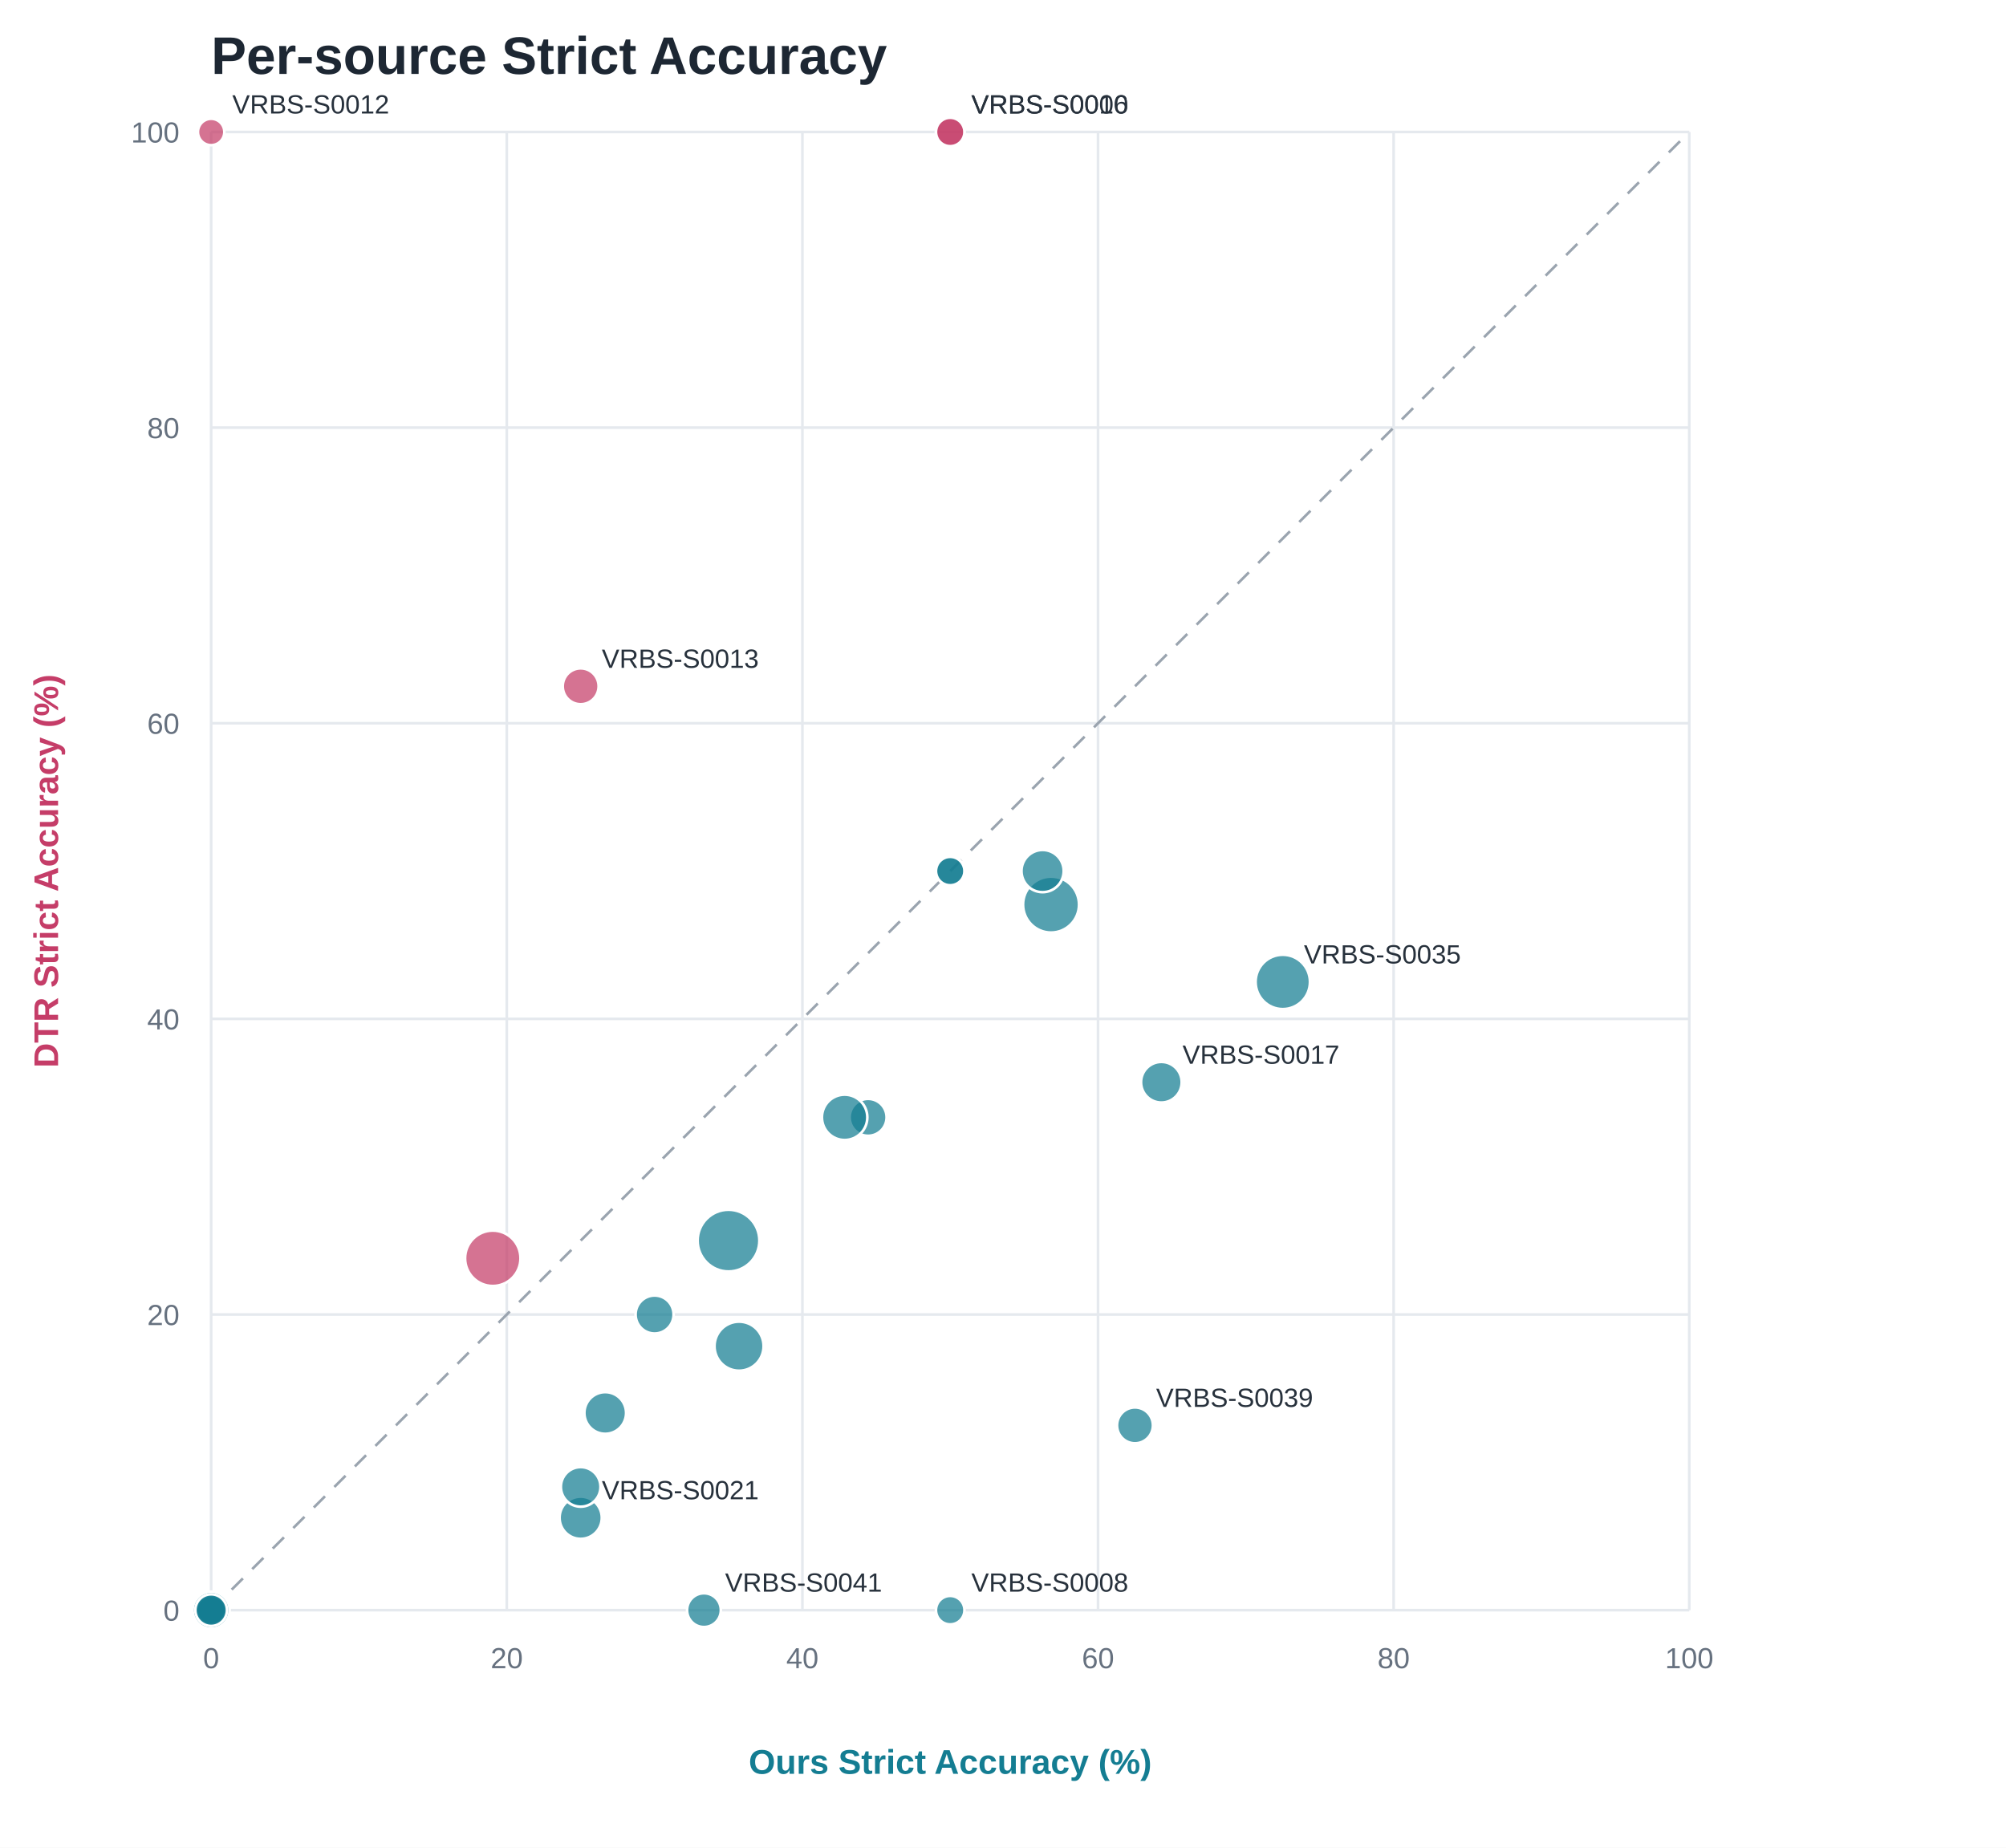
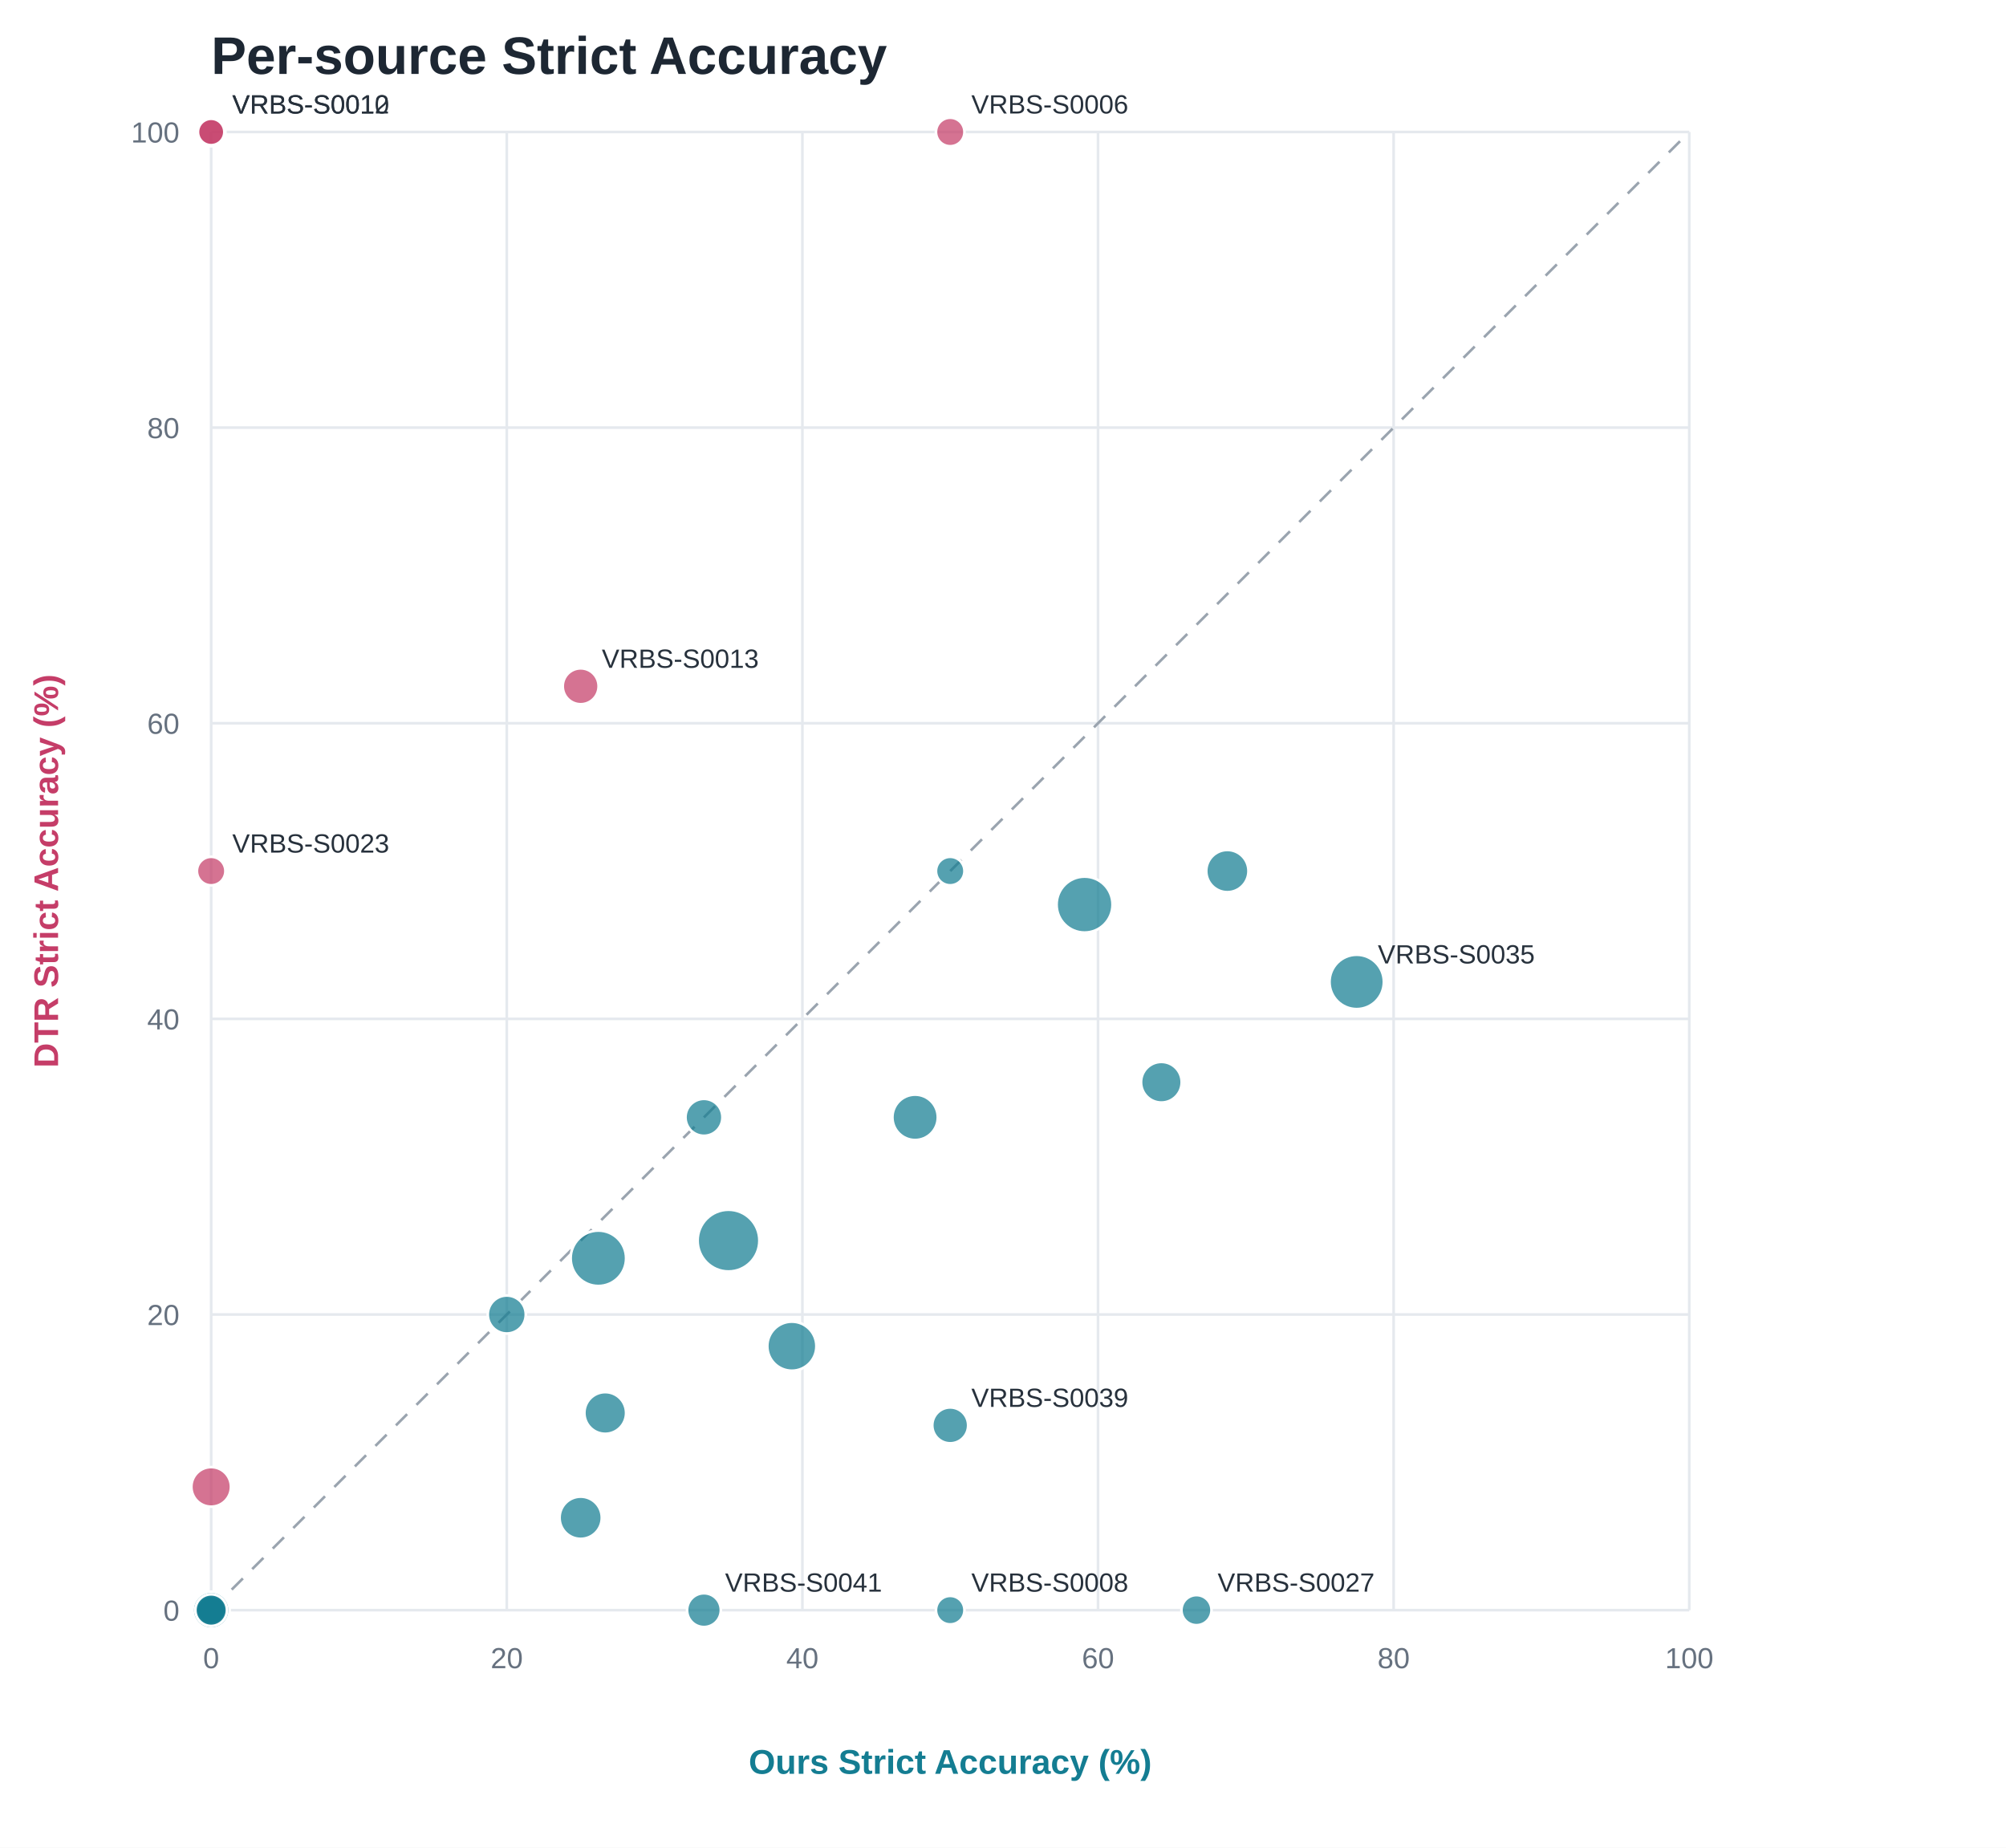
<svg xmlns="http://www.w3.org/2000/svg" width="760" height="700" viewBox="0 0 760 700">
  <rect width="100%" height="100%" fill="#ffffff" />
  <text x="80" y="28" font-family="Arial" font-size="20" font-weight="700" fill="#1d2733">Per-source Strict Accuracy</text>
  <line x1="80.0" y1="50" x2="80.0" y2="610" stroke="#e5e9ee" />
  <line x1="80" y1="610.0" x2="640" y2="610.0" stroke="#e5e9ee" />
  <text x="80.0" y="632" text-anchor="middle" font-family="Arial" font-size="11" fill="#66717f">0</text>
  <text x="68" y="614.0" text-anchor="end" font-family="Arial" font-size="11" fill="#66717f">0</text>
  <line x1="192.0" y1="50" x2="192.0" y2="610" stroke="#e5e9ee" />
  <line x1="80" y1="498.0" x2="640" y2="498.0" stroke="#e5e9ee" />
  <text x="192.0" y="632" text-anchor="middle" font-family="Arial" font-size="11" fill="#66717f">20</text>
  <text x="68" y="502.0" text-anchor="end" font-family="Arial" font-size="11" fill="#66717f">20</text>
  <line x1="304.0" y1="50" x2="304.0" y2="610" stroke="#e5e9ee" />
  <line x1="80" y1="386.0" x2="640" y2="386.0" stroke="#e5e9ee" />
  <text x="304.0" y="632" text-anchor="middle" font-family="Arial" font-size="11" fill="#66717f">40</text>
  <text x="68" y="390.0" text-anchor="end" font-family="Arial" font-size="11" fill="#66717f">40</text>
  <line x1="416.0" y1="50" x2="416.0" y2="610" stroke="#e5e9ee" />
  <line x1="80" y1="274.0" x2="640" y2="274.0" stroke="#e5e9ee" />
  <text x="416.0" y="632" text-anchor="middle" font-family="Arial" font-size="11" fill="#66717f">60</text>
  <text x="68" y="278.0" text-anchor="end" font-family="Arial" font-size="11" fill="#66717f">60</text>
  <line x1="528.0" y1="50" x2="528.0" y2="610" stroke="#e5e9ee" />
  <line x1="80" y1="162.0" x2="640" y2="162.0" stroke="#e5e9ee" />
  <text x="528.0" y="632" text-anchor="middle" font-family="Arial" font-size="11" fill="#66717f">80</text>
  <text x="68" y="166.0" text-anchor="end" font-family="Arial" font-size="11" fill="#66717f">80</text>
  <line x1="640.0" y1="50" x2="640.0" y2="610" stroke="#e5e9ee" />
  <line x1="80" y1="50.0" x2="640" y2="50.0" stroke="#e5e9ee" />
  <text x="640.0" y="632" text-anchor="middle" font-family="Arial" font-size="11" fill="#66717f">100</text>
  <text x="68" y="54.0" text-anchor="end" font-family="Arial" font-size="11" fill="#66717f">100</text>
  <line x1="80" y1="610" x2="640" y2="50" stroke="#9aa4af" stroke-dasharray="6 5" />
-   <circle cx="248.0" cy="498.0" r="7.2" fill="#147d92" fill-opacity="0.72" stroke="#ffffff" />
+   <circle cx="192.0" cy="498.0" r="7.2" fill="#147d92" fill-opacity="0.72" stroke="#ffffff" />
  <circle cx="80.0" cy="610.0" r="5.4" fill="#147d92" fill-opacity="0.72" stroke="#ffffff" />
  <circle cx="360.0" cy="50.0" r="5.4" fill="#c53d68" fill-opacity="0.72" stroke="#ffffff" />
  <text x="368.0" y="43.0" font-family="Arial" font-size="10" fill="#27313c">VRBS-S0006</text>
  <circle cx="360.0" cy="610.0" r="5.4" fill="#147d92" fill-opacity="0.72" stroke="#ffffff" />
  <text x="368.0" y="603.0" font-family="Arial" font-size="10" fill="#27313c">VRBS-S0008</text>
-   <circle cx="398.2" cy="342.7" r="10.6" fill="#147d92" fill-opacity="0.72" stroke="#ffffff" />
-   <circle cx="360.0" cy="50.0" r="5.4" fill="#c53d68" fill-opacity="0.72" stroke="#ffffff" />
-   <text x="368.0" y="43.0" font-family="Arial" font-size="10" fill="#27313c">VRBS-S0010</text>
+   <circle cx="410.9" cy="342.7" r="10.6" fill="#147d92" fill-opacity="0.72" stroke="#ffffff" />
+   <circle cx="80.0" cy="50.0" r="5.4" fill="#c53d68" fill-opacity="0.72" stroke="#ffffff" />
+   <text x="88.0" y="43.0" font-family="Arial" font-size="10" fill="#27313c">VRBS-S0010</text>
  <circle cx="80.0" cy="50.0" r="5.0" fill="#c53d68" fill-opacity="0.72" stroke="#ffffff" />
  <text x="88.0" y="43.0" font-family="Arial" font-size="10" fill="#27313c">VRBS-S0012</text>
  <circle cx="220.0" cy="260.0" r="6.8" fill="#c53d68" fill-opacity="0.72" stroke="#ffffff" />
  <text x="228.0" y="253.0" font-family="Arial" font-size="10" fill="#27313c">VRBS-S0013</text>
-   <circle cx="186.7" cy="476.7" r="10.5" fill="#c53d68" fill-opacity="0.72" stroke="#ffffff" />
+   <circle cx="226.7" cy="476.7" r="10.5" fill="#147d92" fill-opacity="0.72" stroke="#ffffff" />
  <circle cx="276.0" cy="470.0" r="11.7" fill="#147d92" fill-opacity="0.72" stroke="#ffffff" />
  <circle cx="440.0" cy="410.0" r="7.7" fill="#147d92" fill-opacity="0.72" stroke="#ffffff" />
-   <text x="448.0" y="403.0" font-family="Arial" font-size="10" fill="#27313c">VRBS-S0017</text>
-   <circle cx="395.0" cy="330.0" r="8.0" fill="#147d92" fill-opacity="0.72" stroke="#ffffff" />
-   <circle cx="280.0" cy="510.0" r="9.3" fill="#147d92" fill-opacity="0.72" stroke="#ffffff" />
+   <circle cx="465.0" cy="330.0" r="8.0" fill="#147d92" fill-opacity="0.72" stroke="#ffffff" />
+   <circle cx="300.0" cy="510.0" r="9.3" fill="#147d92" fill-opacity="0.72" stroke="#ffffff" />
  <circle cx="220.0" cy="575.0" r="8.0" fill="#147d92" fill-opacity="0.72" stroke="#ffffff" />
-   <text x="228.0" y="568.0" font-family="Arial" font-size="10" fill="#27313c">VRBS-S0021</text>
  <circle cx="80.0" cy="610.0" r="5.4" fill="#147d92" fill-opacity="0.72" stroke="#ffffff" />
-   <circle cx="360.0" cy="330.0" r="5.4" fill="#147d92" fill-opacity="0.72" stroke="#ffffff" />
+   <circle cx="80.0" cy="330.0" r="5.4" fill="#c53d68" fill-opacity="0.72" stroke="#ffffff" />
+   <text x="88.0" y="323.0" font-family="Arial" font-size="10" fill="#27313c">VRBS-S0023</text>
  <circle cx="360.0" cy="330.0" r="5.4" fill="#147d92" fill-opacity="0.72" stroke="#ffffff" />
  <circle cx="80.0" cy="610.0" r="5.4" fill="#147d92" fill-opacity="0.72" stroke="#ffffff" />
  <circle cx="80.0" cy="610.0" r="5.4" fill="#147d92" fill-opacity="0.72" stroke="#ffffff" />
-   <circle cx="80.0" cy="610.0" r="5.7" fill="#147d92" fill-opacity="0.72" stroke="#ffffff" />
+   <circle cx="453.3" cy="610.0" r="5.7" fill="#147d92" fill-opacity="0.72" stroke="#ffffff" />
+   <text x="461.3" y="603.0" font-family="Arial" font-size="10" fill="#27313c">VRBS-S0027</text>
  <circle cx="80.0" cy="610.0" r="5.4" fill="#147d92" fill-opacity="0.72" stroke="#ffffff" />
  <circle cx="80.0" cy="610.0" r="5.7" fill="#147d92" fill-opacity="0.72" stroke="#ffffff" />
  <circle cx="80.0" cy="610.0" r="7.0" fill="#147d92" fill-opacity="0.72" stroke="#ffffff" />
  <circle cx="229.3" cy="535.3" r="7.9" fill="#147d92" fill-opacity="0.72" stroke="#ffffff" />
-   <circle cx="486.0" cy="372.0" r="10.3" fill="#147d92" fill-opacity="0.72" stroke="#ffffff" />
-   <text x="494.0" y="365.0" font-family="Arial" font-size="10" fill="#27313c">VRBS-S0035</text>
-   <circle cx="328.9" cy="423.3" r="7.0" fill="#147d92" fill-opacity="0.72" stroke="#ffffff" />
-   <circle cx="320.0" cy="423.3" r="8.6" fill="#147d92" fill-opacity="0.72" stroke="#ffffff" />
+   <circle cx="514.0" cy="372.0" r="10.3" fill="#147d92" fill-opacity="0.72" stroke="#ffffff" />
+   <text x="522.0" y="365.0" font-family="Arial" font-size="10" fill="#27313c">VRBS-S0035</text>
+   <circle cx="266.7" cy="423.3" r="7.0" fill="#147d92" fill-opacity="0.72" stroke="#ffffff" />
+   <circle cx="346.7" cy="423.3" r="8.6" fill="#147d92" fill-opacity="0.72" stroke="#ffffff" />
  <circle cx="80.0" cy="610.0" r="6.0" fill="#147d92" fill-opacity="0.72" stroke="#ffffff" />
-   <circle cx="430.0" cy="540.0" r="6.8" fill="#147d92" fill-opacity="0.72" stroke="#ffffff" />
-   <text x="438.0" y="533.0" font-family="Arial" font-size="10" fill="#27313c">VRBS-S0039</text>
-   <circle cx="220.0" cy="563.3" r="7.5" fill="#147d92" fill-opacity="0.72" stroke="#ffffff" />
+   <circle cx="360.0" cy="540.0" r="6.8" fill="#147d92" fill-opacity="0.72" stroke="#ffffff" />
+   <text x="368.0" y="533.0" font-family="Arial" font-size="10" fill="#27313c">VRBS-S0039</text>
+   <circle cx="80.0" cy="563.3" r="7.5" fill="#c53d68" fill-opacity="0.72" stroke="#ffffff" />
  <circle cx="266.7" cy="610.0" r="6.4" fill="#147d92" fill-opacity="0.72" stroke="#ffffff" />
  <text x="274.7" y="603.0" font-family="Arial" font-size="10" fill="#27313c">VRBS-S0041</text>
  <text x="360.0" y="672" text-anchor="middle" font-family="Arial" font-size="13" font-weight="700" fill="#147d92">Ours Strict Accuracy (%)</text>
  <text x="22" y="330.0" transform="rotate(-90 22 330.0)" text-anchor="middle" font-family="Arial" font-size="13" font-weight="700" fill="#c53d68">DTR Strict Accuracy (%)</text>
</svg>
